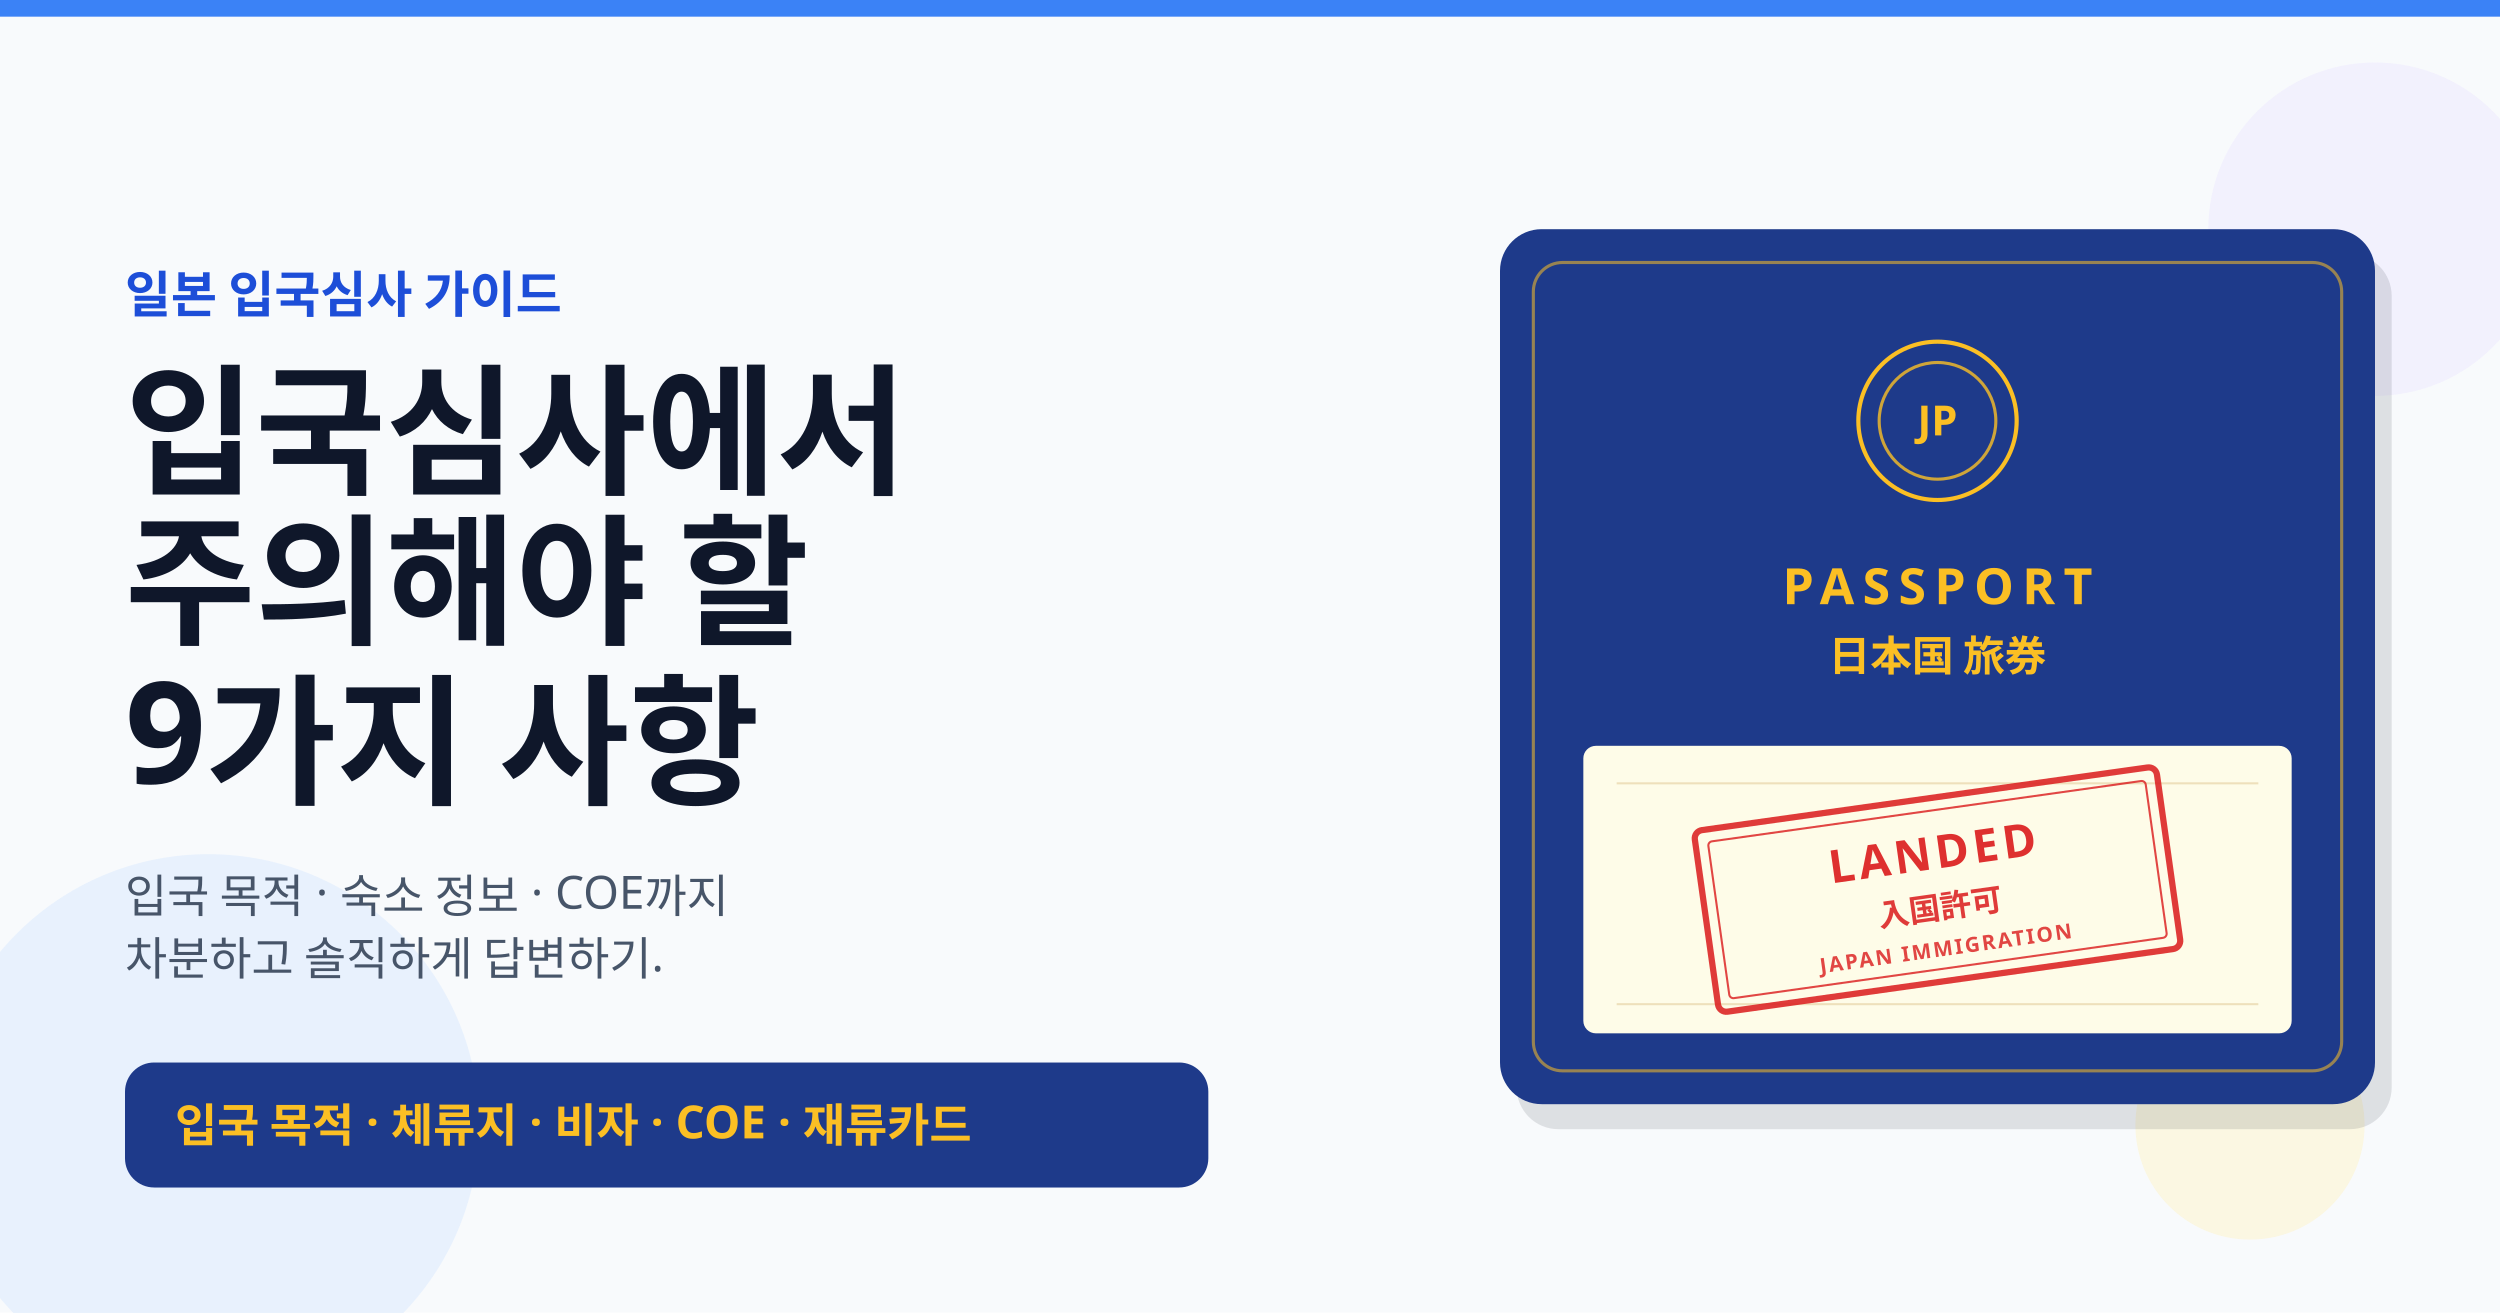
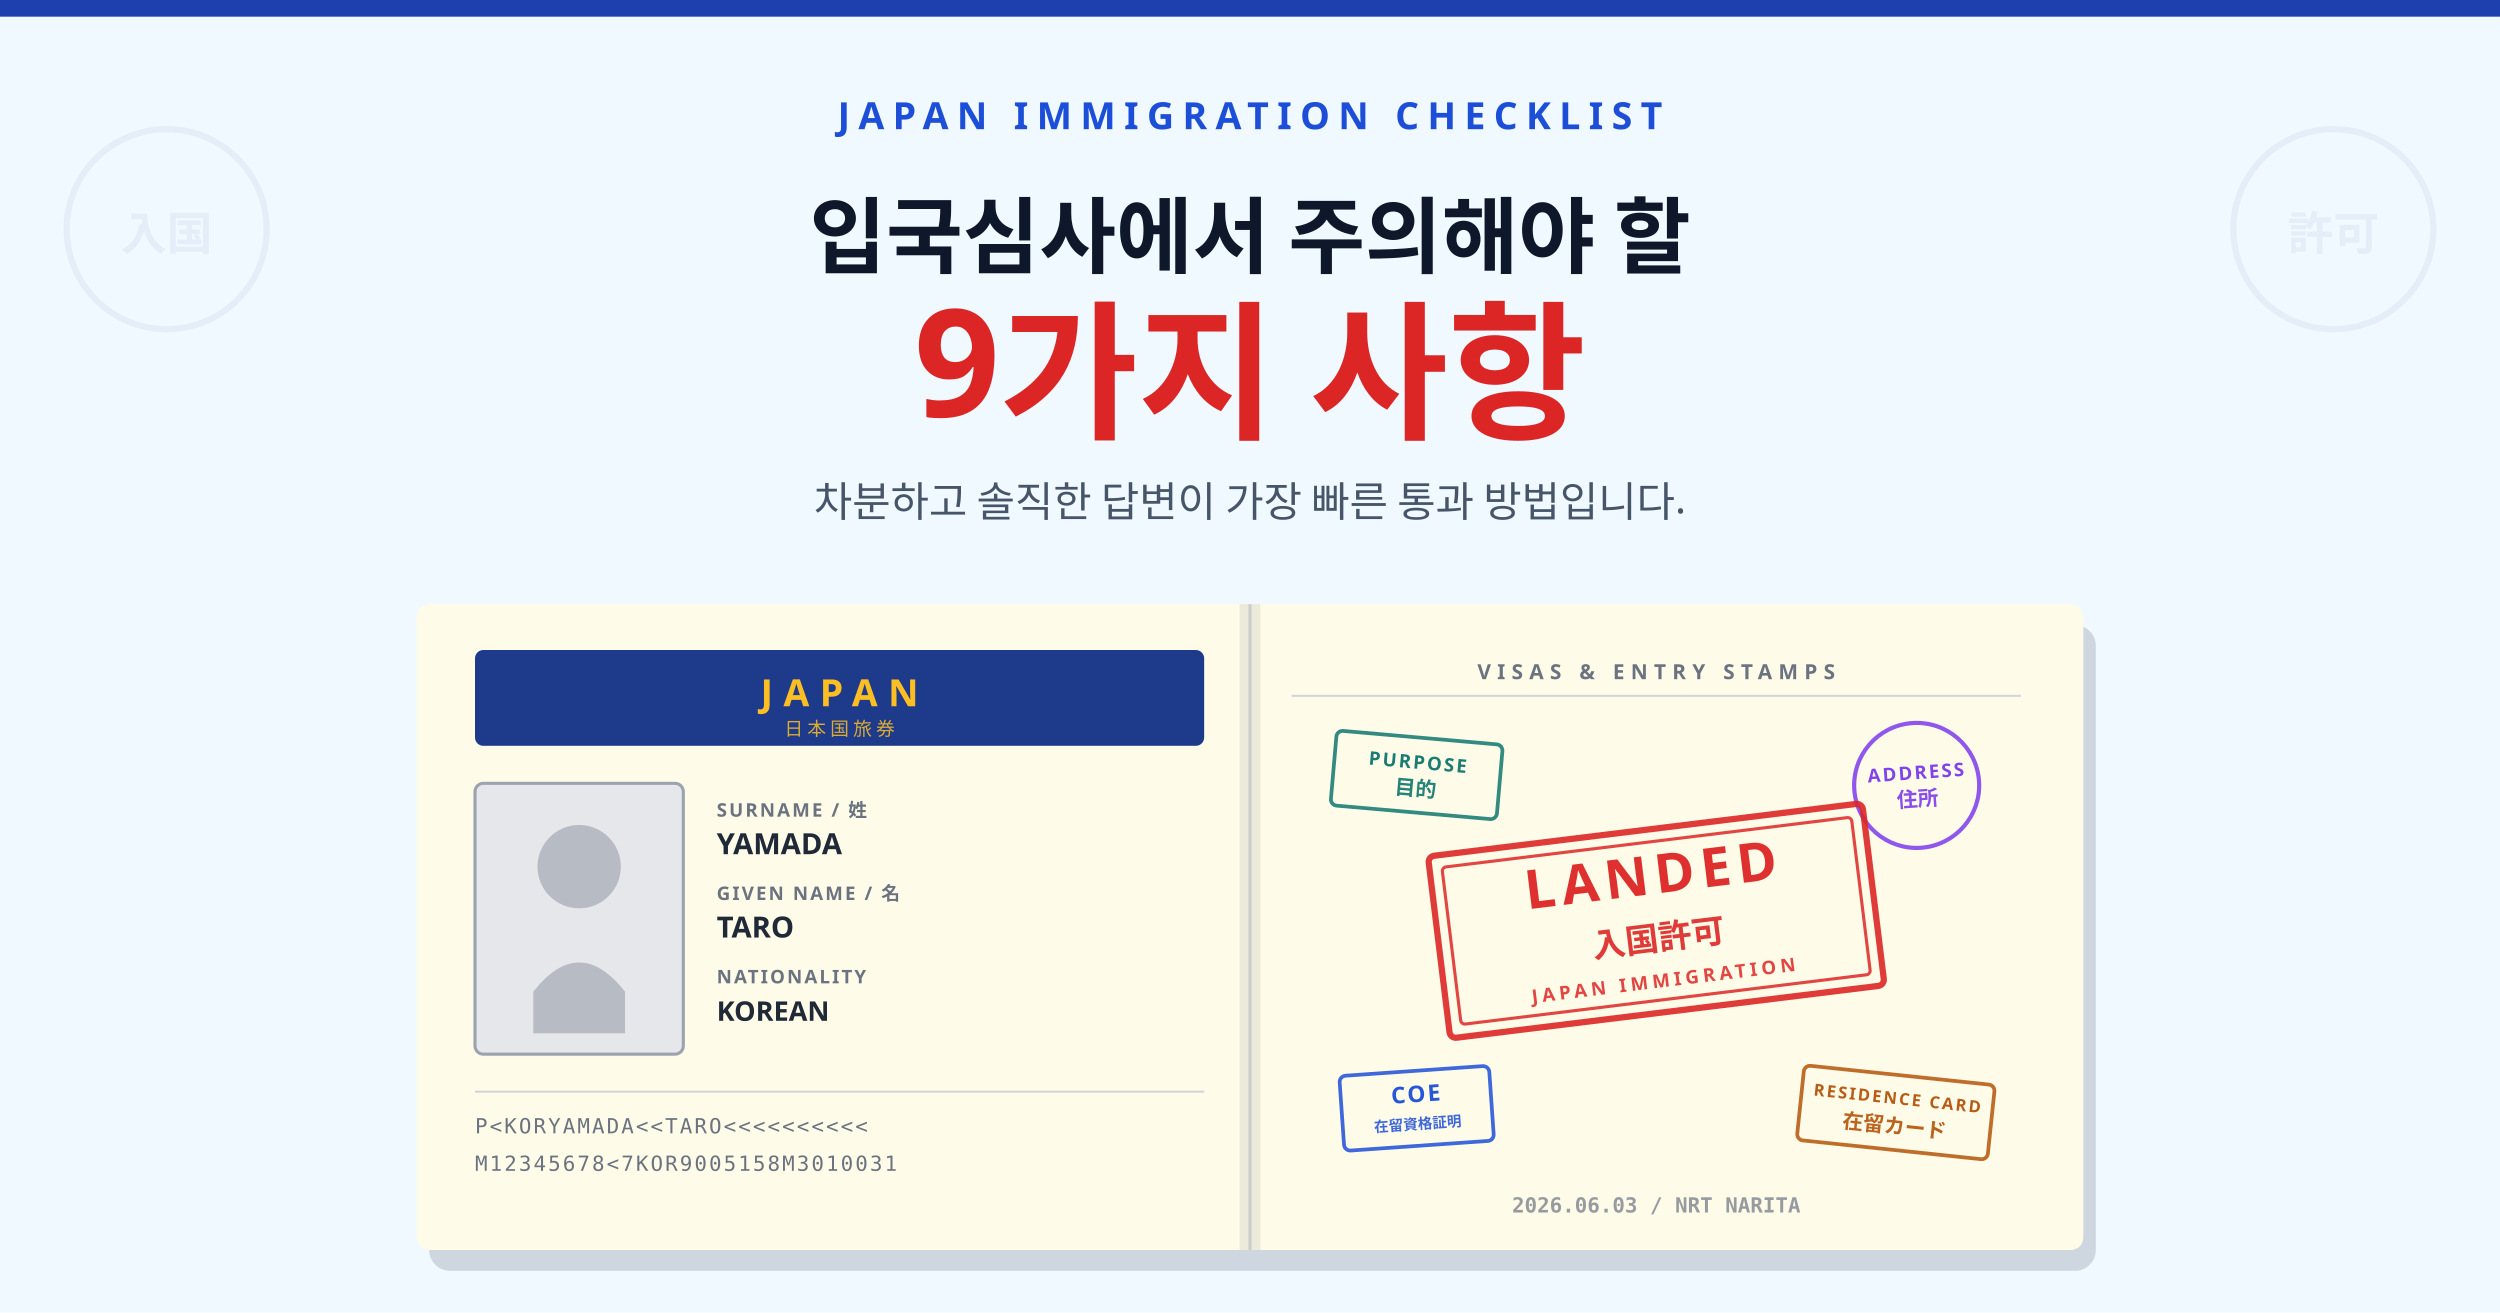
<svg xmlns="http://www.w3.org/2000/svg" width="1200" height="630" viewBox="0 0 1200 630" fill="none">
-   <rect width="1200" height="630" fill="#f8fafc" />
+   <rect width="1200" height="630" fill="#f0f9ff" />
  <rect width="1200" height="8" fill="url(#headerGradient)" />
-   <circle cx="100" cy="540" r="130" fill="#dbeafe" opacity="0.55" />
-   <circle cx="1140" cy="110" r="80" fill="#ede9fe" opacity="0.55" />
-   <circle cx="1080" cy="540" r="55" fill="#fef3c7" opacity="0.5" />
-   <text x="60" y="150" fill="#1d4ed8" font-family="sans-serif" font-size="24" font-weight="600">일본 입국심사 가이드</text>
-   <text x="60" y="232" fill="#0f172a" font-family="sans-serif" font-size="68" font-weight="bold">입국심사에서</text>
-   <text x="60" y="304" fill="#0f172a" font-family="sans-serif" font-size="68" font-weight="bold">주의해야 할</text>
-   <text x="60" y="376" fill="#0f172a" font-family="sans-serif" font-size="68" font-weight="bold">9가지 사항</text>
-   <text x="60" y="438" fill="#475569" font-family="sans-serif" font-size="22">입국 목적 · 숙소 정보 · COE까지</text>
-   <text x="60" y="468" fill="#475569" font-family="sans-serif" font-size="22">차분하고 솔직하게 답변하기.</text>
-   <rect x="60" y="510" width="520" height="60" rx="14" fill="#1e3a8a" />
-   <text x="84" y="548" fill="#fbbf24" font-family="sans-serif" font-size="22" font-weight="bold" textLength="472" lengthAdjust="spacingAndGlyphs">입국 목적 · 체류지 · 비자 · COE · 재류카드</text>
-   <g transform="translate(720, 110)">
-     <rect x="8" y="12" width="420" height="420" rx="20" fill="#0f172a" opacity="0.12" />
-     <rect x="0" y="0" width="420" height="420" rx="20" fill="#1e3a8a" />
-     <rect x="16" y="16" width="388" height="388" rx="14" fill="none" stroke="#fbbf24" stroke-width="1.5" opacity="0.55" />
-     <g transform="translate(210, 92)">
-       <circle r="38" fill="none" stroke="#fbbf24" stroke-width="2" />
-       <circle r="28" fill="none" stroke="#fbbf24" stroke-width="1.5" opacity="0.8" />
-       <text y="7" text-anchor="middle" fill="#fbbf24" font-family="sans-serif" font-size="20" font-weight="bold">JP</text>
+   <g opacity="0.06">
+     <circle cx="80" cy="110" r="48" fill="none" stroke="#1e3a8a" stroke-width="3" />
+     <text x="80" y="120" text-anchor="middle" fill="#1e3a8a" font-family="serif" font-size="22" font-weight="bold">入国</text>
+   </g>
+   <g opacity="0.06">
+     <circle cx="1120" cy="110" r="48" fill="none" stroke="#1e3a8a" stroke-width="3" />
+     <text x="1120" y="120" text-anchor="middle" fill="#1e3a8a" font-family="serif" font-size="22" font-weight="bold">許可</text>
+   </g>
+   <text x="600" y="62" text-anchor="middle" fill="#1d4ed8" font-family="sans-serif" font-size="18" font-weight="600" letter-spacing="4">JAPAN IMMIGRATION CHECKLIST</text>
+   <text x="600" y="128" text-anchor="middle" fill="#0f172a" font-family="sans-serif" font-size="40" font-weight="600">입국심사에서 주의해야 할</text>
+   <text x="600" y="200" text-anchor="middle" fill="#dc2626" font-family="sans-serif" font-size="72" font-weight="bold">9가지 사항</text>
+   <text x="600" y="248" text-anchor="middle" fill="#475569" font-family="sans-serif" font-size="20">차분하고 솔직한 답변이 가장 빠른 통과 방법입니다.</text>
+   <g transform="translate(200, 290)">
+     <rect x="6" y="10" width="800" height="310" rx="10" fill="#0f172a" opacity="0.15" />
+     <rect width="800" height="310" rx="6" fill="#fefce8" />
+     <rect x="395" y="0" width="10" height="310" fill="#a3a3a3" opacity="0.2" />
+     <line x1="400" y1="0" x2="400" y2="310" stroke="#9ca3af" stroke-width="1.5" opacity="0.4" />
+     <g transform="translate(28, 22)">
+       <rect width="350" height="46" rx="4" fill="#1e3a8a" />
+       <text x="175" y="27" text-anchor="middle" fill="#fbbf24" font-family="sans-serif" font-size="18" font-weight="bold" letter-spacing="5">JAPAN</text>
+       <text x="175" y="41" text-anchor="middle" fill="#fbbf24" font-family="sans-serif" font-size="9" letter-spacing="2" opacity="0.85">日本国旅券</text>
+       <rect y="64" width="100" height="130" rx="4" fill="#e5e7eb" stroke="#9ca3af" stroke-width="1.5" />
+       <circle cx="50" cy="104" r="20" fill="#9ca3af" opacity="0.65" />
+       <path d="M 28 164 Q 50 136 72 164 L 72 184 L 28 184 Z" fill="#9ca3af" opacity="0.65" />
+       <text x="116" y="80" fill="#6b7280" font-family="sans-serif" font-size="9" font-weight="600" letter-spacing="1">SURNAME / 姓</text>
+       <text x="116" y="98" fill="#1f2937" font-family="sans-serif" font-size="14" font-weight="600">YAMADA</text>
+       <text x="116" y="120" fill="#6b7280" font-family="sans-serif" font-size="9" font-weight="600" letter-spacing="1">GIVEN NAME / 名</text>
+       <text x="116" y="138" fill="#1f2937" font-family="sans-serif" font-size="14" font-weight="600">TARO</text>
+       <text x="116" y="160" fill="#6b7280" font-family="sans-serif" font-size="9" font-weight="600" letter-spacing="1">NATIONALITY</text>
+       <text x="116" y="178" fill="#1f2937" font-family="sans-serif" font-size="13" font-weight="600">KOREAN</text>
+       <line x1="0" y1="212" x2="350" y2="212" stroke="#d4d4d8" stroke-width="1" />
+       <text x="0" y="232" fill="#6b7280" font-family="monospace" font-size="10" letter-spacing="1">P&lt;KORYAMADA&lt;&lt;TARO&lt;&lt;&lt;&lt;&lt;&lt;&lt;&lt;&lt;&lt;</text>
+       <text x="0" y="250" fill="#6b7280" font-family="monospace" font-size="10" letter-spacing="1">M12345678&lt;7KOR9005158M3010031</text>
    </g>
-     <text x="210" y="180" text-anchor="middle" fill="#fbbf24" font-family="sans-serif" font-size="24" font-weight="bold" letter-spacing="4">PASSPORT</text>
-     <text x="210" y="212" text-anchor="middle" fill="#fbbf24" font-family="sans-serif" font-size="20" font-weight="600">日本国 旅券</text>
-     <rect x="40" y="248" width="340" height="138" rx="6" fill="#fefce8" />
-     <line x1="56" y1="266" x2="364" y2="266" stroke="#e7d4a8" stroke-width="1" opacity="0.7" />
-     <line x1="56" y1="372" x2="364" y2="372" stroke="#e7d4a8" stroke-width="1" opacity="0.7" />
-     <g transform="translate(210, 317) rotate(-8)">
-       <rect x="-112" y="-44" width="224" height="88" rx="4" fill="none" stroke="#dc2626" stroke-width="3" opacity="0.9" />
-       <rect x="-106" y="-38" width="212" height="76" rx="2" fill="none" stroke="#dc2626" stroke-width="1" opacity="0.85" />
-       <text x="0" y="-10" text-anchor="middle" fill="#dc2626" font-family="sans-serif" font-size="22" font-weight="bold" letter-spacing="2" opacity="0.95">LANDED</text>
-       <text x="0" y="14" text-anchor="middle" fill="#dc2626" font-family="sans-serif" font-size="15" font-weight="bold" opacity="0.9">入国許可</text>
-       <text x="0" y="32" text-anchor="middle" fill="#dc2626" font-family="sans-serif" font-size="10" font-weight="600" letter-spacing="1" opacity="0.85">JAPAN IMMIGRATION</text>
+     <g transform="translate(420, 22)">
+       <text x="175" y="14" text-anchor="middle" fill="#6b7280" font-family="sans-serif" font-size="10" font-weight="600" letter-spacing="3">VISAS &amp; ENTRY STAMPS</text>
+       <line x1="0" y1="22" x2="350" y2="22" stroke="#d4d4d8" stroke-width="1" />
+       <g transform="translate(60, 60) rotate(5)">
+         <rect x="-40" y="-18" width="80" height="36" rx="3" fill="none" stroke="#0f766e" stroke-width="1.8" opacity="0.85" />
+         <text x="0" y="-3" text-anchor="middle" fill="#0f766e" font-family="sans-serif" font-size="9" font-weight="bold" letter-spacing="1" opacity="0.95">PURPOSE</text>
+         <text x="0" y="10" text-anchor="middle" fill="#0f766e" font-family="serif" font-size="10" font-weight="bold" opacity="0.9">目的</text>
+       </g>
+       <g transform="translate(300, 65) rotate(-4)">
+         <circle r="30" fill="none" stroke="#7c3aed" stroke-width="2" opacity="0.85" />
+         <text x="0" y="-3" text-anchor="middle" fill="#7c3aed" font-family="sans-serif" font-size="9" font-weight="bold" letter-spacing="1" opacity="0.95">ADDRESS</text>
+         <text x="0" y="10" text-anchor="middle" fill="#7c3aed" font-family="serif" font-size="10" font-weight="bold" opacity="0.9">住所</text>
+       </g>
+       <g transform="translate(175, 130) rotate(-7)">
+         <rect x="-105" y="-44" width="210" height="88" rx="3" fill="none" stroke="#dc2626" stroke-width="3" opacity="0.9" />
+         <rect x="-99" y="-38" width="198" height="76" rx="2" fill="none" stroke="#dc2626" stroke-width="1.5" opacity="0.85" />
+         <text x="0" y="-13" text-anchor="middle" fill="#dc2626" font-family="sans-serif" font-size="26" font-weight="bold" letter-spacing="3" opacity="0.95">LANDED</text>
+         <text x="0" y="14" text-anchor="middle" fill="#dc2626" font-family="serif" font-size="16" font-weight="bold" opacity="0.9">入国許可</text>
+         <text x="0" y="32" text-anchor="middle" fill="#dc2626" font-family="sans-serif" font-size="9" font-weight="600" letter-spacing="2" opacity="0.85">JAPAN IMMIGRATION</text>
+       </g>
+       <g transform="translate(60, 220) rotate(-4)">
+         <rect x="-36" y="-18" width="72" height="36" rx="3" fill="none" stroke="#1d4ed8" stroke-width="1.8" opacity="0.85" />
+         <text x="0" y="-3" text-anchor="middle" fill="#1d4ed8" font-family="sans-serif" font-size="11" font-weight="bold" letter-spacing="1" opacity="0.95">COE</text>
+         <text x="0" y="10" text-anchor="middle" fill="#1d4ed8" font-family="sans-serif" font-size="7" font-weight="600" opacity="0.85">在留資格証明</text>
+       </g>
+       <g transform="translate(290, 222) rotate(6)">
+         <rect x="-46" y="-18" width="92" height="36" rx="3" fill="none" stroke="#b45309" stroke-width="1.8" opacity="0.85" />
+         <text x="0" y="-4" text-anchor="middle" fill="#b45309" font-family="sans-serif" font-size="8" font-weight="bold" letter-spacing="1" opacity="0.95">RESIDENCE CARD</text>
+         <text x="0" y="10" text-anchor="middle" fill="#b45309" font-family="serif" font-size="10" font-weight="bold" opacity="0.9">在留カード</text>
+       </g>
+       <text x="175" y="270" text-anchor="middle" fill="#6b7280" font-family="monospace" font-size="10" font-weight="600" opacity="0.7">2026.06.03 / NRT NARITA</text>
    </g>
  </g>
  <defs>
    <linearGradient id="headerGradient" x1="0" y1="0" x2="1200" y2="0">
-       <stop offset="0%" stop-color="#3b82f6" />
-       <stop offset="50%" stop-color="#6366f1" />
-       <stop offset="100%" stop-color="#8b5cf6" />
+       <stop offset="0%" stop-color="#1e40af" />
+       <stop offset="50%" stop-color="#3b82f6" />
+       <stop offset="100%" stop-color="#0ea5e9" />
    </linearGradient>
  </defs>
</svg>
